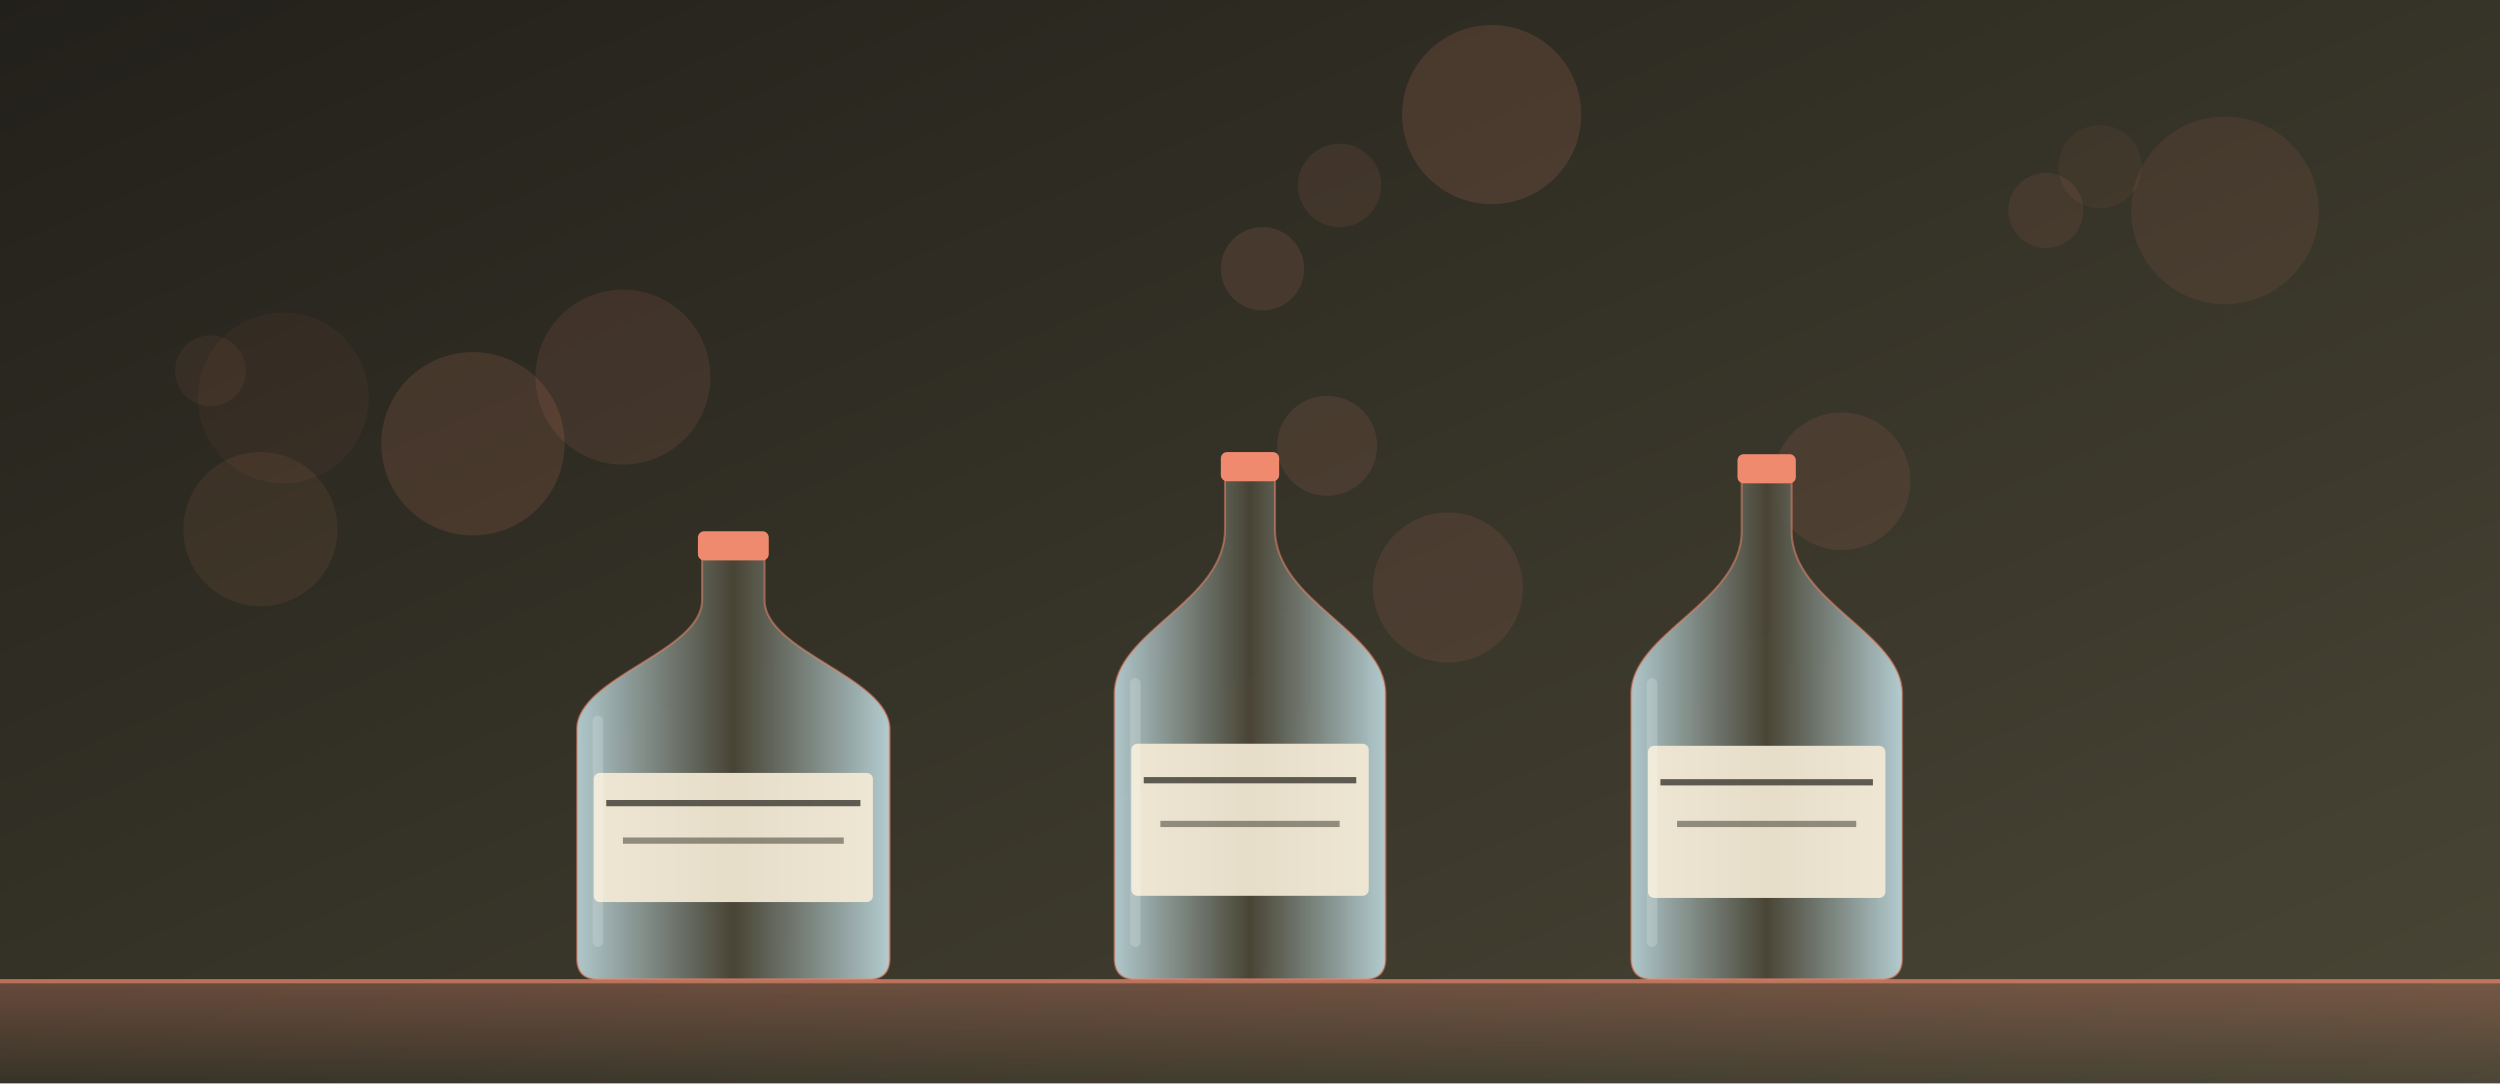
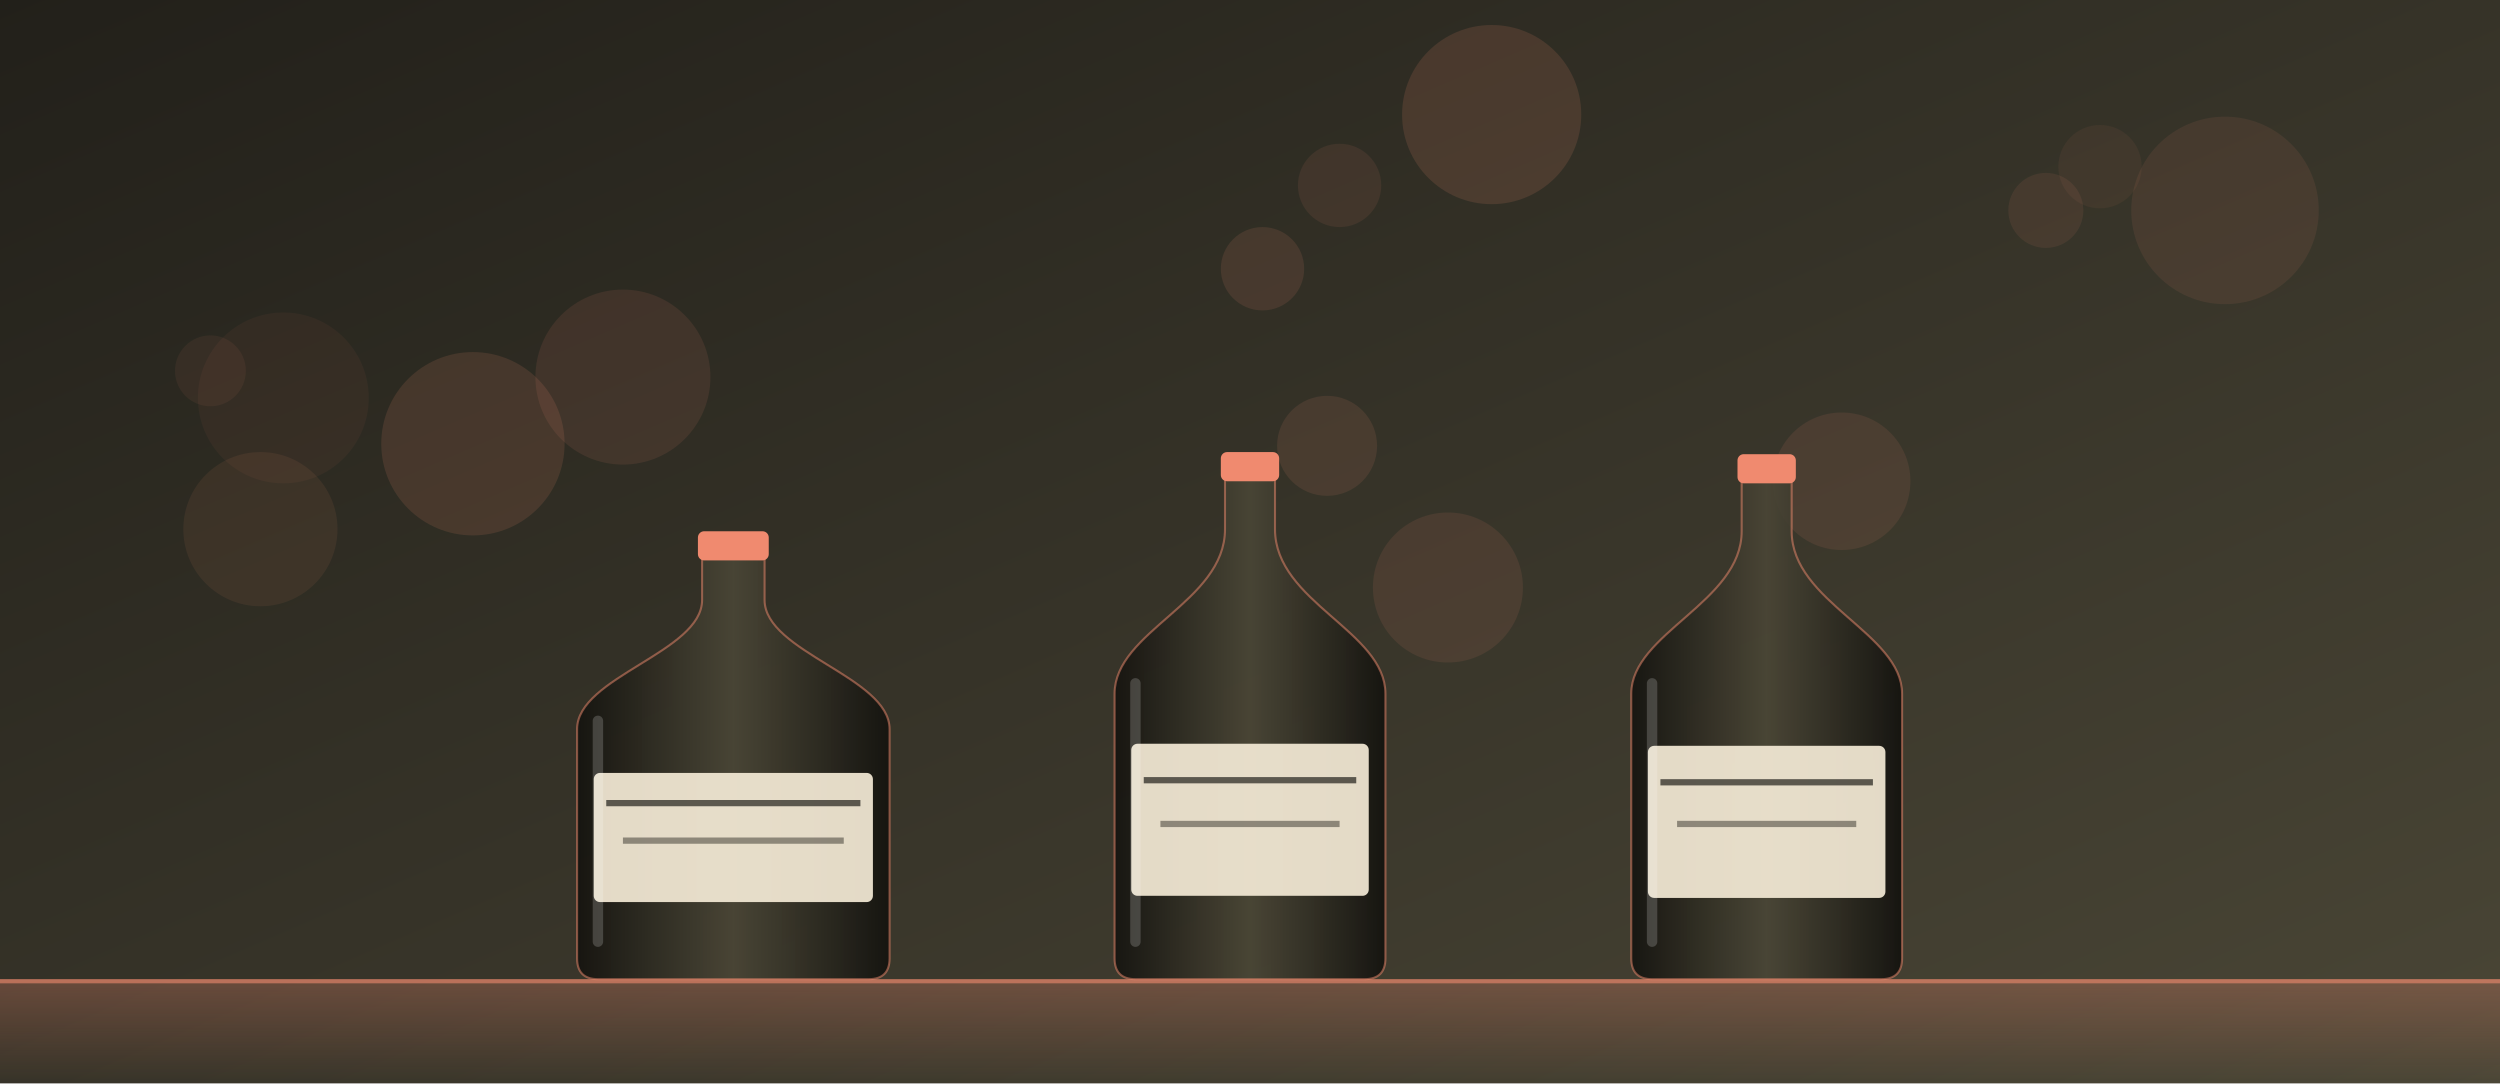
<svg xmlns="http://www.w3.org/2000/svg" viewBox="0 0 1200 520" role="img" aria-label="Иллюстрация: Kupimalko">
  <defs>
    <linearGradient id="bg" x1="0" y1="0" x2="1" y2="1">
      <stop offset="0" stop-color="#22201a" />
      <stop offset="1" stop-color="#4a4636" />
    </linearGradient>
    <linearGradient id="glass" x1="0" y1="0" x2="1" y2="0">
-       <stop offset="0" stop-color="#b9d3d8" stop-opacity=".92" />
+       <stop offset="0" stop-color="#14130f" stop-opacity=".92" />
      <stop offset=".5" stop-color="#4a4636" stop-opacity=".9" />
-       <stop offset="1" stop-color="#b9d3d8" stop-opacity=".95" />
+       <stop offset="1" stop-color="#14130f" stop-opacity=".95" />
    </linearGradient>
    <linearGradient id="floor" x1="0" y1="0" x2="0" y2="1">
      <stop offset="0" stop-color="#f08a6f" stop-opacity=".28" />
      <stop offset="1" stop-color="#f08a6f" stop-opacity="0" />
    </linearGradient>
  </defs>
  <rect width="1200" height="520" fill="url(#bg)" />
  <circle cx="637" cy="214" r="24" fill="#f08a6f" fill-opacity="0.11" />
  <circle cx="125" cy="254" r="37" fill="#f08a6f" fill-opacity="0.08" />
  <circle cx="136" cy="191" r="41" fill="#f08a6f" fill-opacity="0.05" />
  <circle cx="884" cy="231" r="33" fill="#f08a6f" fill-opacity="0.10" />
  <circle cx="299" cy="181" r="42" fill="#f08a6f" fill-opacity="0.10" />
  <circle cx="716" cy="55" r="43" fill="#f08a6f" fill-opacity="0.14" />
  <circle cx="1068" cy="101" r="45" fill="#f08a6f" fill-opacity="0.09" />
  <circle cx="695" cy="282" r="36" fill="#f08a6f" fill-opacity="0.10" />
  <circle cx="643" cy="89" r="20" fill="#f08a6f" fill-opacity="0.09" />
  <circle cx="606" cy="129" r="20" fill="#f08a6f" fill-opacity="0.12" />
  <circle cx="1008" cy="80" r="20" fill="#f08a6f" fill-opacity="0.06" />
  <circle cx="982" cy="101" r="18" fill="#f08a6f" fill-opacity="0.09" />
  <circle cx="101" cy="178" r="17" fill="#f08a6f" fill-opacity="0.07" />
  <circle cx="227" cy="213" r="44" fill="#f08a6f" fill-opacity="0.13" />
  <rect x="0" y="470" width="1200" height="50" fill="url(#floor)" />
  <rect x="0" y="470" width="1200" height="2" fill="#f08a6f" fill-opacity=".6" />
  <path d="M337 263 L367 263 L367 288 C367 313 427 325 427 350 L427 460 Q427 470 417 470 L287 470 Q277 470 277 460 L277 350 C277 325 337 313 337 288 Z" fill="url(#glass)" stroke="#f08a6f" stroke-opacity=".5" />
  <rect x="335" y="255" width="34" height="14" rx="3" fill="#f08a6f" />
  <rect x="285" y="371" width="134" height="62" rx="3" fill="#f4ead6" fill-opacity=".92" />
  <rect x="291" y="384" width="122" height="3" fill="#22201a" fill-opacity=".7" />
  <rect x="299" y="402" width="106" height="3" fill="#22201a" fill-opacity=".45" />
  <path d="M287 346 L287 452" stroke="#fff" stroke-opacity=".18" stroke-width="5" stroke-linecap="round" />
  <path d="M588 225 L612 225 L612 254 C612 289 665 303 665 333 L665 460 Q665 470 655 470 L545 470 Q535 470 535 460 L535 333 C535 303 588 289 588 254 Z" fill="url(#glass)" stroke="#f08a6f" stroke-opacity=".5" />
  <rect x="586" y="217" width="28" height="14" rx="3" fill="#f08a6f" />
  <rect x="543" y="357" width="114" height="73" rx="3" fill="#f4ead6" fill-opacity=".92" />
  <rect x="549" y="373" width="102" height="3" fill="#22201a" fill-opacity=".7" />
  <rect x="557" y="394" width="86" height="3" fill="#22201a" fill-opacity=".45" />
  <path d="M545 328 L545 452" stroke="#fff" stroke-opacity=".18" stroke-width="5" stroke-linecap="round" />
  <path d="M836 226 L860 226 L860 255 C860 289 913 304 913 333 L913 460 Q913 470 903 470 L793 470 Q783 470 783 460 L783 333 C783 304 836 289 836 255 Z" fill="url(#glass)" stroke="#f08a6f" stroke-opacity=".5" />
  <rect x="834" y="218" width="28" height="14" rx="3" fill="#f08a6f" />
  <rect x="791" y="358" width="114" height="73" rx="3" fill="#f4ead6" fill-opacity=".92" />
  <rect x="797" y="374" width="102" height="3" fill="#22201a" fill-opacity=".7" />
  <rect x="805" y="394" width="86" height="3" fill="#22201a" fill-opacity=".45" />
  <path d="M793 328 L793 452" stroke="#fff" stroke-opacity=".18" stroke-width="5" stroke-linecap="round" />
</svg>
